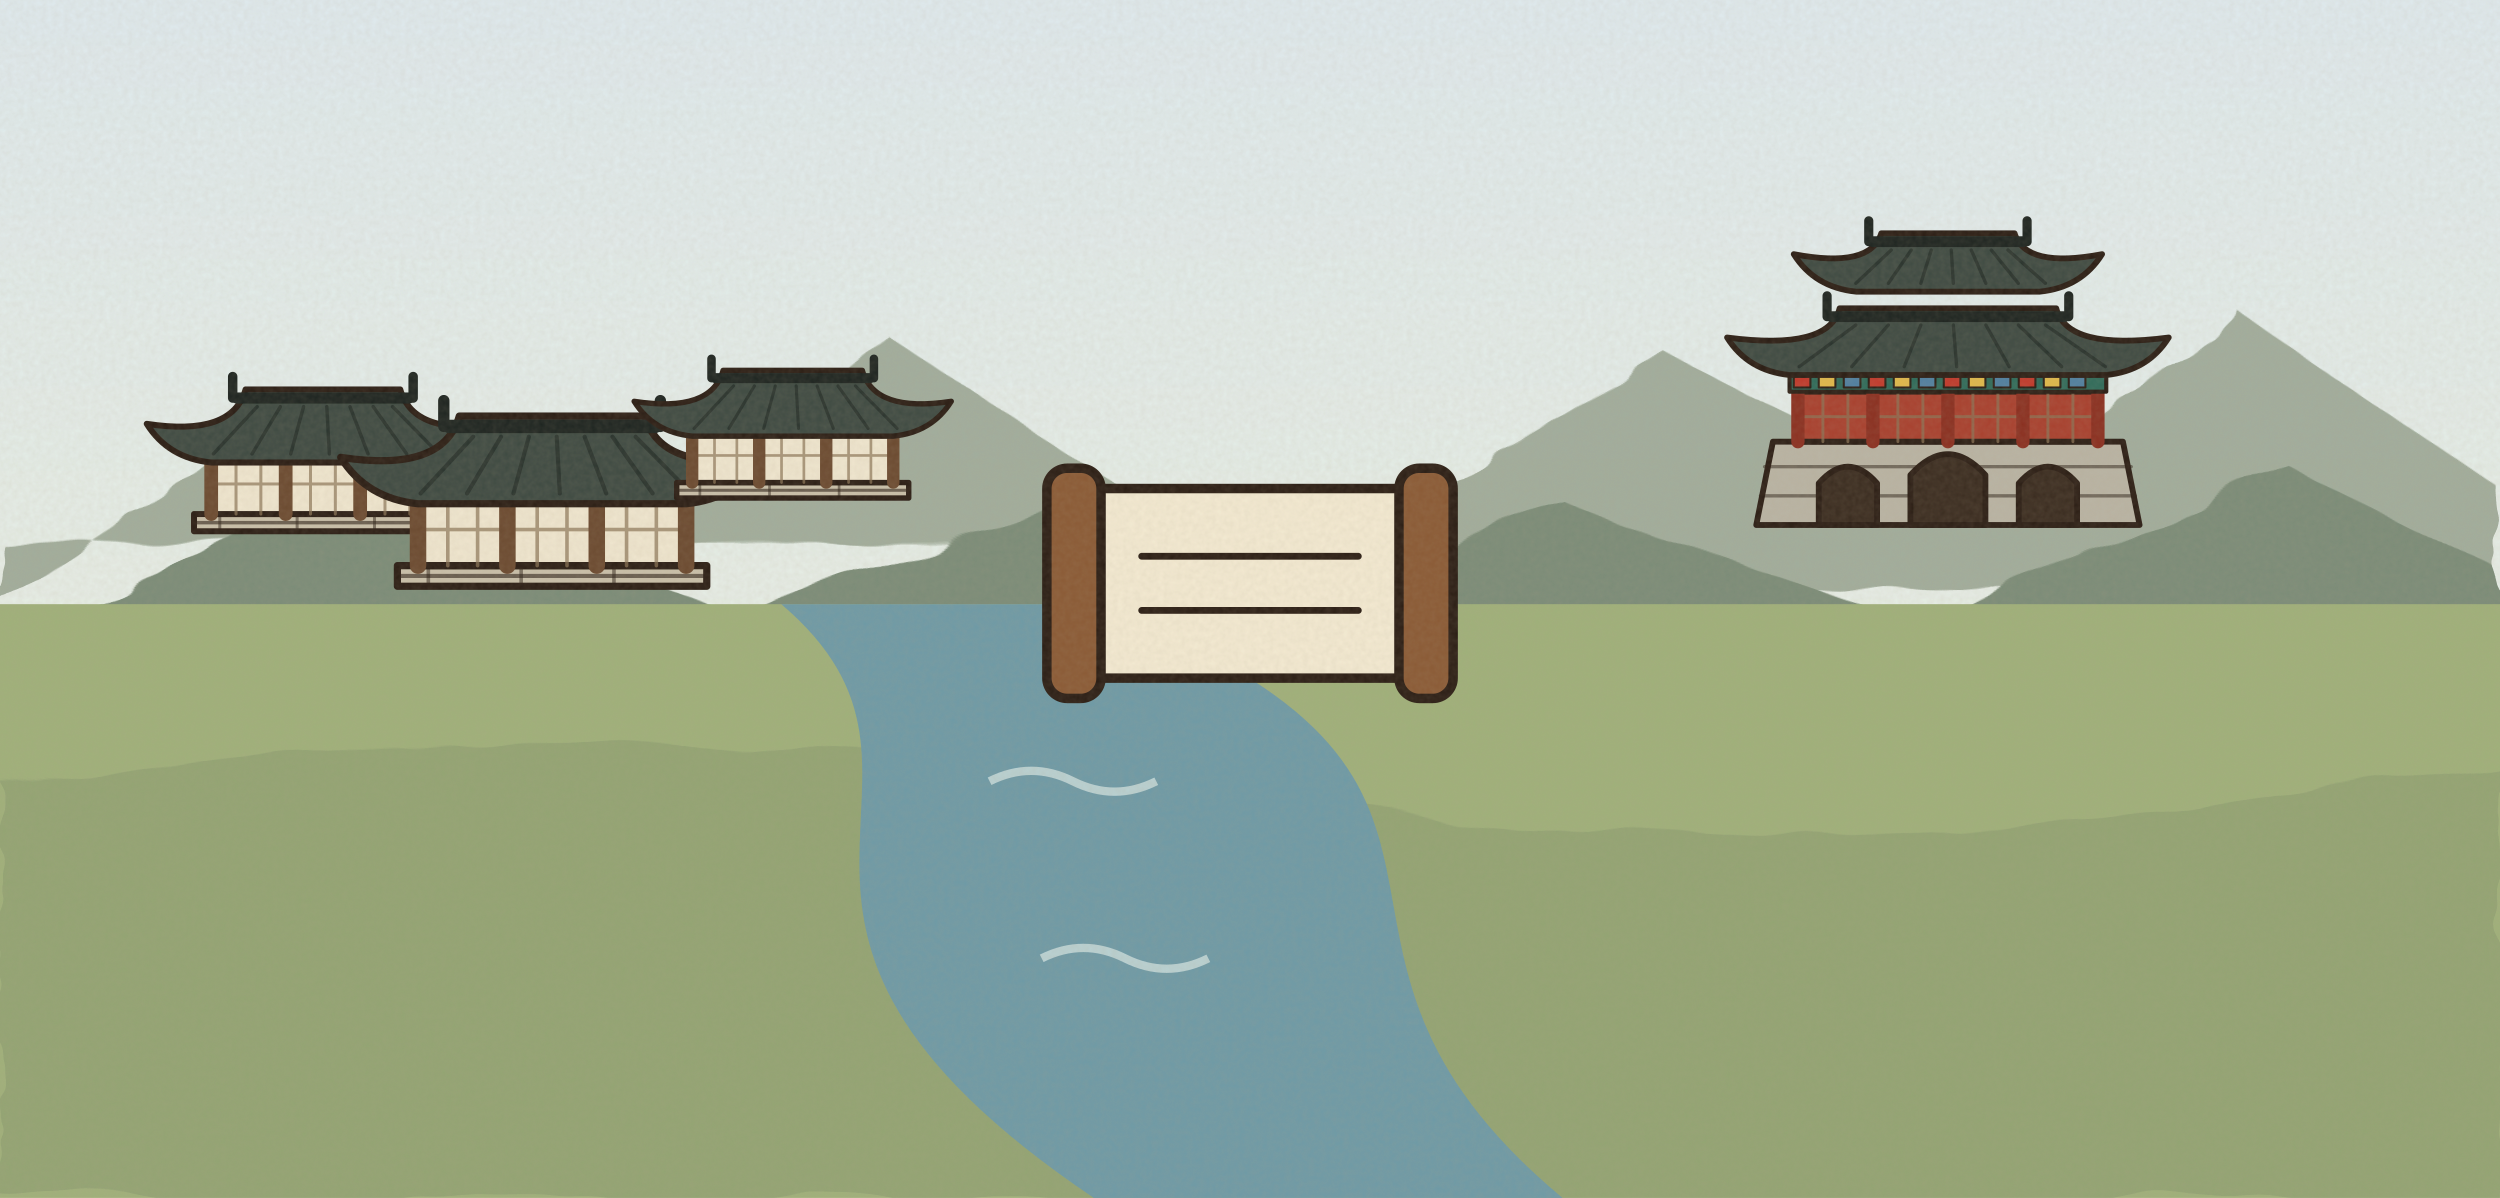
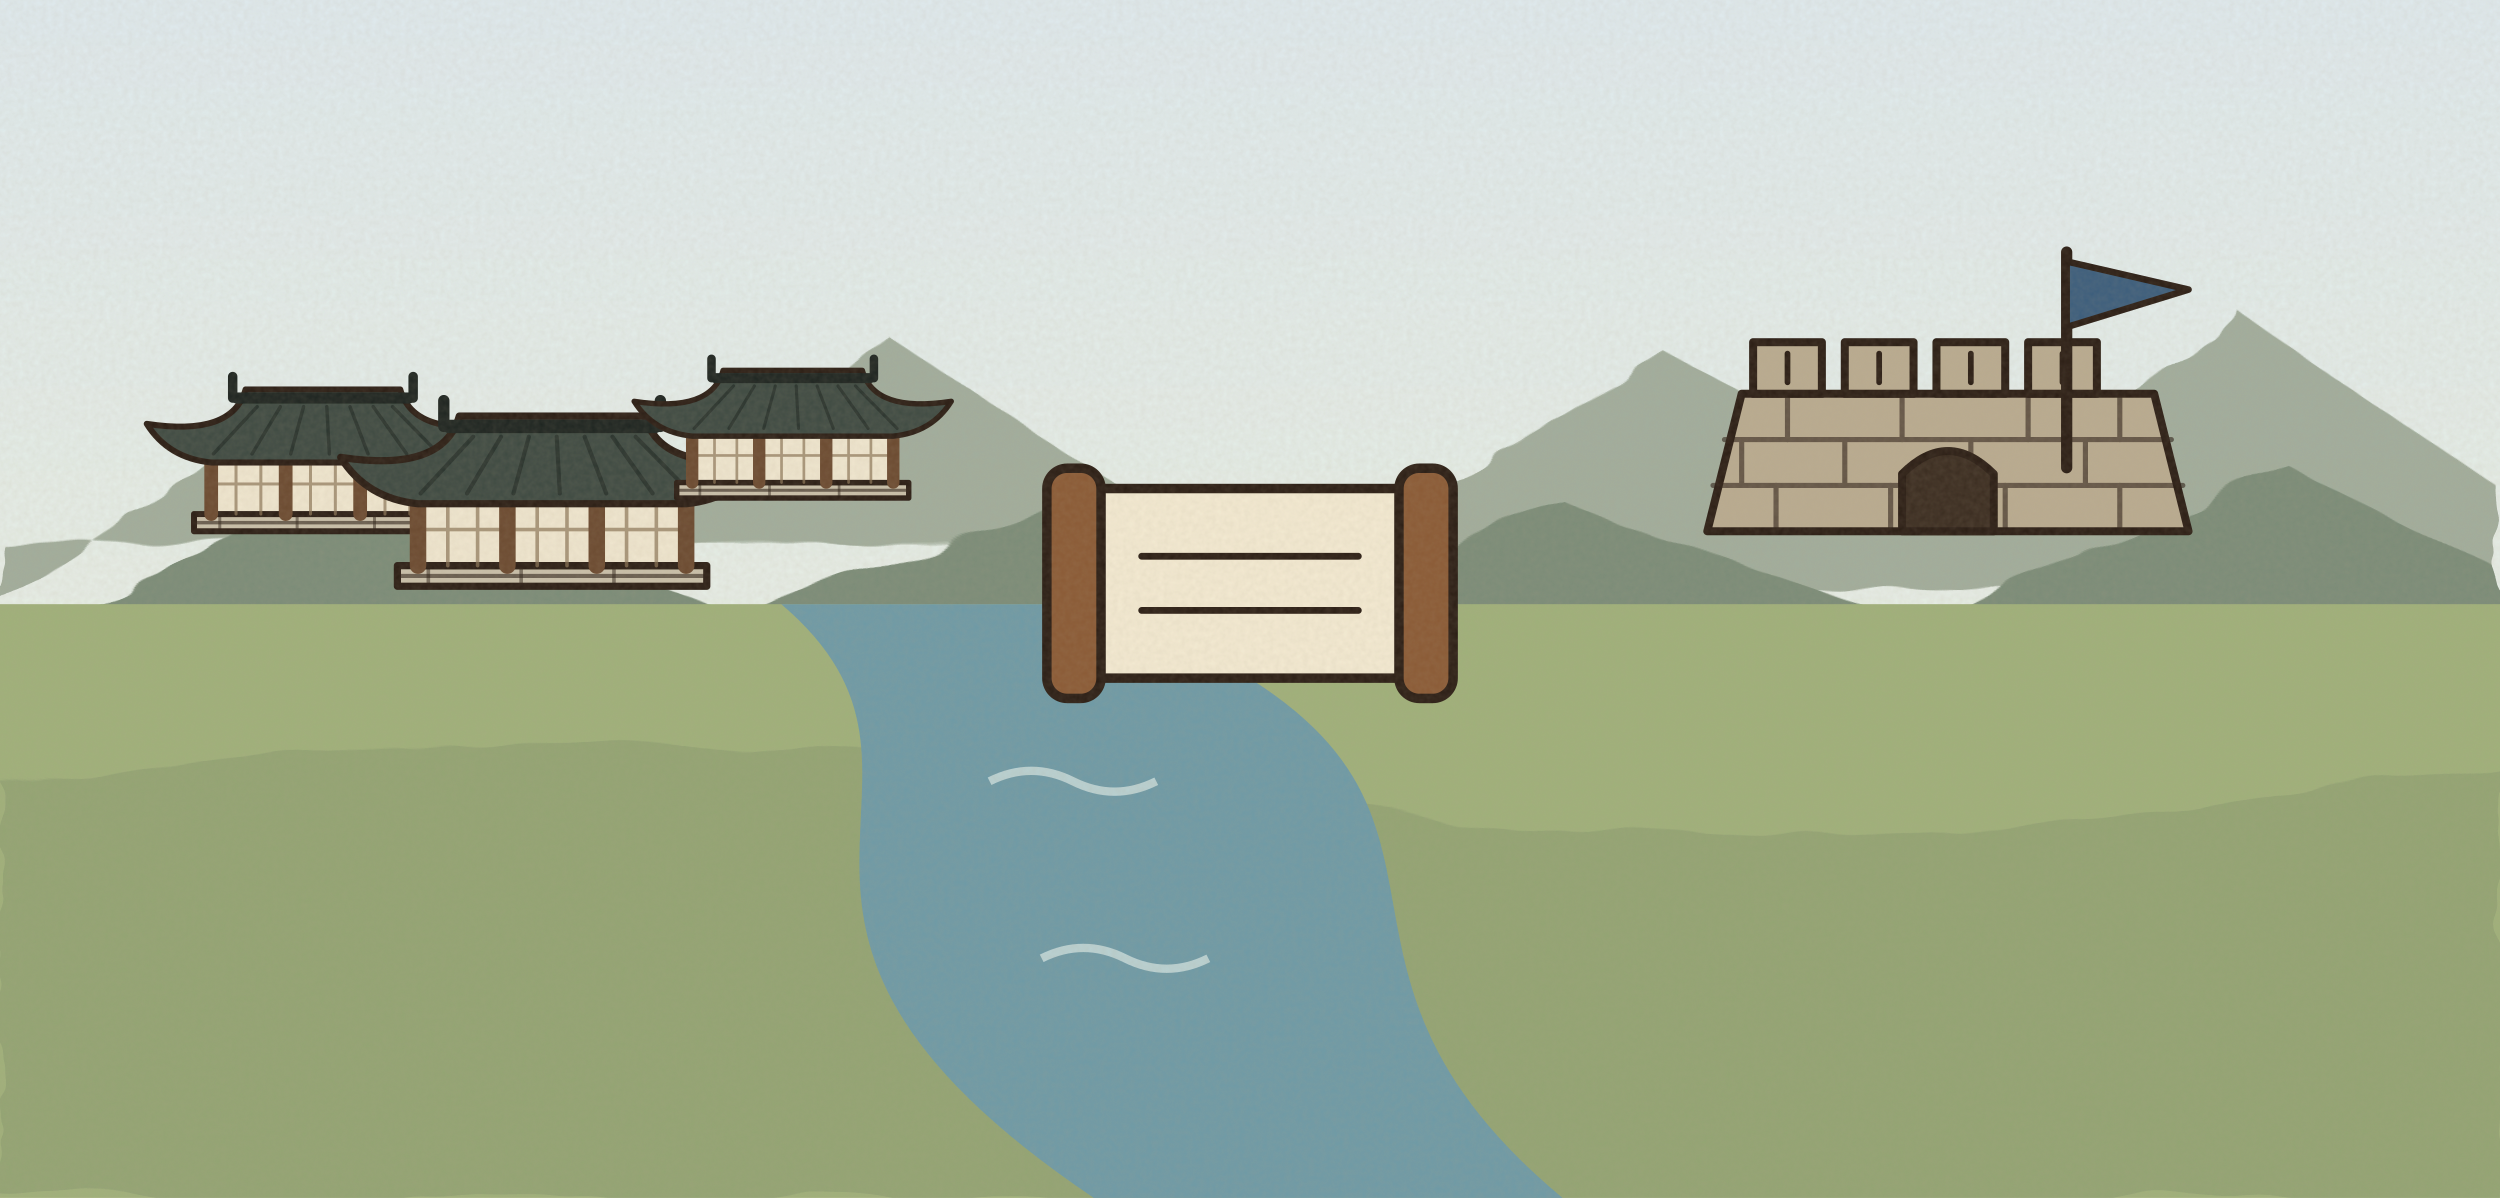
- <svg xmlns="http://www.w3.org/2000/svg" viewBox="0 0 480 230" width="480" height="230" role="img" aria-label="송악의 도읍과 강, 훈요 문서">
+ <svg xmlns="http://www.w3.org/2000/svg" viewBox="0 0 480 230" width="480" height="230" role="img" aria-label="송악의 마을과 강, 훈요 문서, 도성 성벽">
  <defs>
    <linearGradient id="sky" x1="0" y1="0" x2="0" y2="1">
      <stop offset="0" stop-color="#dfeaee" />
      <stop offset="1" stop-color="#edf1dd" />
    </linearGradient>
    <filter id="paper" x="0" y="0" width="100%" height="100%">
      <feTurbulence type="fractalNoise" baseFrequency="0.9" numOctaves="2" seed="4" result="n" />
      <feColorMatrix in="n" type="matrix" values="0 0 0 0 0.45  0 0 0 0 0.36  0 0 0 0 0.25  0 0 0 0.16 0" />
      <feComposite in2="SourceGraphic" operator="in" />
    </filter>
    <filter id="wash">
      <feTurbulence type="fractalNoise" baseFrequency="0.03 0.08" numOctaves="3" seed="7" result="t" />
      <feDisplacementMap in="SourceGraphic" in2="t" scale="6" />
    </filter>
    <linearGradient id="sea" x1="0" y1="0" x2="0" y2="1">
      <stop offset="0" stop-color="#5c8190" />
      <stop offset="1" stop-color="#3f6577" />
    </linearGradient>
  </defs>
  <rect width="480" height="230" fill="url(#sky)" />
  <g filter="url(#wash)">
    <path d="M0 116 L60 76 L110 102 L170 64 L230 104 L0 104 Z" fill="#95a28f" opacity=".85" />
    <path d="M250 110 L320 68 L380 98 L430 60 L480 94 L480 116 Z" fill="#95a28f" opacity=".85" />
    <path d="M0 124 L70 92 L140 118 L200 98 L260 122 L0 128 Z" fill="#7b8c78" />
    <path d="M230 124 L300 96 L370 120 L440 90 L480 110 L480 128 L230 128 Z" fill="#7b8c78" />
  </g>
  <rect x="0" y="116" width="480" height="114" fill="#9fb07a" />
  <g filter="url(#wash)" opacity=".35">
    <path d="M0 150 Q120 134 240 152 T480 146 V230 H0 Z" fill="#7b8c68" />
  </g>
  <path d="M150 116 C190 150 130 176 210 230 L300 230 C240 180 300 150 210 116 Z" fill="#6e9aa6" />
  <g fill="none" stroke="#d9e8e6" stroke-width="1.6" opacity=".7">
    <path d="M190 150 q8 -4 16 0 t16 0" />
    <path d="M200 184 q8 -4 16 0 t16 0" />
  </g>
  <g transform="translate(62 82.2) scale(0.825)" stroke="#2a1d14" stroke-width="1.4" stroke-linejoin="round" stroke-linecap="round">
    <rect x="-30" y="20" width="60" height="4" fill="#c9c0aa" />
    <path d="M-30 22 H30" stroke-width=".8" opacity=".6" />
    <path d="M-24 20 v4" stroke-width=".7" opacity=".5" />
    <path d="M-6 20 v4" stroke-width=".7" opacity=".5" />
    <path d="M12 20 v4" stroke-width=".7" opacity=".5" />
    <rect x="-26" y="6" width="52" height="14" fill="#efe6cf" />
    <g stroke="#8a7355" stroke-width=".7" opacity=".7">
      <path d="M-26 6 V20" />
      <path d="M-20.222 6 V20" />
      <path d="M-14.444 6 V20" />
      <path d="M-8.667 6 V20" />
      <path d="M-2.889 6 V20" />
      <path d="M2.889 6 V20" />
      <path d="M8.667 6 V20" />
      <path d="M14.444 6 V20" />
      <path d="M20.222 6 V20" />
      <path d="M26 6 V20" />
      <path d="M-26 13 H26" />
    </g>
    <g stroke="#6b4a30" stroke-width="3.2">
      <path d="M-26 6 V20" />
      <path d="M-8.667 6 V20" />
      <path d="M8.667 6 V20" />
      <path d="M26 6 V20" />
    </g>
    <g transform="translate(0 4)">
      <path d="M-18 -13 H18 Q21.08 -1.95 41 -5 Q36 3 26 4 H-26 Q-36 3 -41 -5 Q-21.08 -1.95 -18 -13 Z" fill="#3e4a42" />
      <path d="M-20 -11 H20" stroke="#1d2420" stroke-width="2.6" />
      <path d="M-21 -16 v5 M21 -16 v5" stroke="#1d2420" stroke-width="2.2" />
      <g stroke="#232c27" stroke-width=".8" opacity=".75">
        <path d="M-15.3 -9 L-25.5 2" />
        <path d="M-9.9 -9 L-16.5 2" />
        <path d="M-4.5 -9 L-7.5 2" />
        <path d="M0.9 -9 L1.5 2" />
        <path d="M6.3 -9 L10.5 2" />
        <path d="M11.7 -9 L19.5 2" />
        <path d="M16.2 -9 L27 2" />
      </g>
    </g>
  </g>
  <g transform="translate(106 88.8) scale(0.99)" stroke="#2a1d14" stroke-width="1.4" stroke-linejoin="round" stroke-linecap="round">
    <rect x="-30" y="20" width="60" height="4" fill="#c9c0aa" />
    <path d="M-30 22 H30" stroke-width=".8" opacity=".6" />
    <path d="M-24 20 v4" stroke-width=".7" opacity=".5" />
    <path d="M-6 20 v4" stroke-width=".7" opacity=".5" />
    <path d="M12 20 v4" stroke-width=".7" opacity=".5" />
    <rect x="-26" y="6" width="52" height="14" fill="#efe6cf" />
    <g stroke="#8a7355" stroke-width=".7" opacity=".7">
      <path d="M-26 6 V20" />
      <path d="M-20.222 6 V20" />
      <path d="M-14.444 6 V20" />
      <path d="M-8.667 6 V20" />
      <path d="M-2.889 6 V20" />
      <path d="M2.889 6 V20" />
      <path d="M8.667 6 V20" />
      <path d="M14.444 6 V20" />
      <path d="M20.222 6 V20" />
      <path d="M26 6 V20" />
      <path d="M-26 13 H26" />
    </g>
    <g stroke="#6b4a30" stroke-width="3.2">
      <path d="M-26 6 V20" />
      <path d="M-8.667 6 V20" />
      <path d="M8.667 6 V20" />
      <path d="M26 6 V20" />
    </g>
    <g transform="translate(0 4)">
      <path d="M-18 -13 H18 Q21.08 -1.95 41 -5 Q36 3 26 4 H-26 Q-36 3 -41 -5 Q-21.08 -1.95 -18 -13 Z" fill="#3e4a42" />
      <path d="M-20 -11 H20" stroke="#1d2420" stroke-width="2.6" />
      <path d="M-21 -16 v5 M21 -16 v5" stroke="#1d2420" stroke-width="2.2" />
      <g stroke="#232c27" stroke-width=".8" opacity=".75">
        <path d="M-15.3 -9 L-25.5 2" />
        <path d="M-9.9 -9 L-16.5 2" />
        <path d="M-4.5 -9 L-7.5 2" />
        <path d="M0.9 -9 L1.5 2" />
        <path d="M6.3 -9 L10.5 2" />
        <path d="M11.7 -9 L19.5 2" />
        <path d="M16.2 -9 L27 2" />
      </g>
    </g>
  </g>
  <g transform="translate(152.2 77.8) scale(0.7425)" stroke="#2a1d14" stroke-width="1.4" stroke-linejoin="round" stroke-linecap="round">
    <rect x="-30" y="20" width="60" height="4" fill="#c9c0aa" />
    <path d="M-30 22 H30" stroke-width=".8" opacity=".6" />
    <path d="M-24 20 v4" stroke-width=".7" opacity=".5" />
    <path d="M-6 20 v4" stroke-width=".7" opacity=".5" />
    <path d="M12 20 v4" stroke-width=".7" opacity=".5" />
    <rect x="-26" y="6" width="52" height="14" fill="#efe6cf" />
    <g stroke="#8a7355" stroke-width=".7" opacity=".7">
      <path d="M-26 6 V20" />
      <path d="M-20.222 6 V20" />
      <path d="M-14.444 6 V20" />
      <path d="M-8.667 6 V20" />
      <path d="M-2.889 6 V20" />
      <path d="M2.889 6 V20" />
      <path d="M8.667 6 V20" />
      <path d="M14.444 6 V20" />
      <path d="M20.222 6 V20" />
      <path d="M26 6 V20" />
      <path d="M-26 13 H26" />
    </g>
    <g stroke="#6b4a30" stroke-width="3.2">
      <path d="M-26 6 V20" />
      <path d="M-8.667 6 V20" />
      <path d="M8.667 6 V20" />
      <path d="M26 6 V20" />
    </g>
    <g transform="translate(0 4)">
      <path d="M-18 -13 H18 Q21.08 -1.95 41 -5 Q36 3 26 4 H-26 Q-36 3 -41 -5 Q-21.08 -1.95 -18 -13 Z" fill="#3e4a42" />
      <path d="M-20 -11 H20" stroke="#1d2420" stroke-width="2.6" />
      <path d="M-21 -16 v5 M21 -16 v5" stroke="#1d2420" stroke-width="2.2" />
      <g stroke="#232c27" stroke-width=".8" opacity=".75">
        <path d="M-15.3 -9 L-25.5 2" />
        <path d="M-9.9 -9 L-16.5 2" />
        <path d="M-4.5 -9 L-7.5 2" />
        <path d="M0.9 -9 L1.5 2" />
        <path d="M6.3 -9 L10.5 2" />
        <path d="M11.7 -9 L19.5 2" />
        <path d="M16.2 -9 L27 2" />
      </g>
    </g>
  </g>
  <g transform="translate(240 112) scale(1.3)" stroke="#2a1d14" stroke-width="1.4" stroke-linejoin="round" stroke-linecap="round">
    <rect x="-26" y="-14" width="52" height="28" fill="#f3ead2" />
    <rect x="-30" y="-17" width="8" height="34" rx="3" fill="#8a5a35" />
    <rect x="22" y="-17" width="8" height="34" rx="3" fill="#8a5a35" />
    <path d="M-16 -4 H16 M-16 4 H16" stroke-width="1" />
  </g>
-   <g transform="translate(374 80) scale(0.8)" stroke="#2a1d14" stroke-width="1.4" stroke-linejoin="round" stroke-linecap="round">
-     <path d="M-46 26 L-42 6 H42 L46 26 Z" fill="#b9b4a4" />
-     <g stroke-width=".8" opacity=".5">
-       <path d="M-44 12 H44 M-45 19 H45" />
+   <g transform="translate(374 80) scale(1.1)" stroke="#2a1d14" stroke-width="1.4" stroke-linejoin="round" stroke-linecap="round">
+     <path d="M-42 20 L-36 -4 H36 L42 20 Z" fill="#b9ab90" />
+     <g stroke-width=".9" opacity=".6">
+       <path d="M-39 4 H39 M-41 12 H41" />
+       <path d="M-28 -4 V4" />
+       <path d="M-8 -4 V4" />
+       <path d="M14 -4 V4" />
+       <path d="M30 -4 V4" />
+       <path d="M-18 4 V12" />
+       <path d="M4 4 V12" />
+       <path d="M24 4 V12" />
+       <path d="M-36 4 V12" />
+       <path d="M-30 12 V20" />
+       <path d="M-10 12 V20" />
+       <path d="M10 12 V20" />
+       <path d="M30 12 V20" />
    </g>
-     <path d="M-31 26 V16 Q-24 8 -17 16 V26 Z" fill="#3a2c20" />
-     <path d="M-9 26 V14 Q0 4 9 14 V26 Z" fill="#3a2c20" />
-     <path d="M17 26 V16 Q24 8 31 16 V26 Z" fill="#3a2c20" />
-     <rect x="-26" y="-22" width="52" height="8" fill="#a8402e" />
-     <g transform="translate(0 -34)">
-       <path d="M-16 -10 H16 Q18.6 -1.5 37 -5 Q32 3 22 4 H-22 Q-32 3 -37 -5 Q-18.6 -1.5 -16 -10 Z" fill="#3e4a42" />
-       <path d="M-18 -8 H18" stroke="#1d2420" stroke-width="2.6" />
-       <path d="M-19 -13 v5 M19 -13 v5" stroke="#1d2420" stroke-width="2.2" />
-       <g stroke="#232c27" stroke-width=".8" opacity=".75">
-         <path d="M-13.6 -6 L-22.1 2" />
-         <path d="M-8.8 -6 L-14.3 2" />
-         <path d="M-4 -6 L-6.5 2" />
-         <path d="M0.8 -6 L1.3 2" />
-         <path d="M5.6 -6 L9.1 2" />
-         <path d="M10.4 -6 L16.9 2" />
-         <path d="M14.4 -6 L23.4 2" />
-       </g>
-     </g>
-     <rect x="-24" y="-26" width="48" height="4" fill="#2f6b5a" stroke-width="1" />
-     <g stroke-width=".5">
-       <rect x="-23" y="-25" width="4" height="2" fill="#c0392b" />
-       <rect x="-17" y="-25" width="4" height="2" fill="#e0b84a" />
-       <rect x="-11" y="-25" width="4" height="2" fill="#4f7fa0" />
-       <rect x="-5" y="-25" width="4" height="2" fill="#c0392b" />
-       <rect x="1" y="-25" width="4" height="2" fill="#e0b84a" />
-       <rect x="7" y="-25" width="4" height="2" fill="#4f7fa0" />
-       <rect x="13" y="-25" width="4" height="2" fill="#c0392b" />
-       <rect x="19" y="-25" width="4" height="2" fill="#e0b84a" />
-     </g>
-     <rect x="-36" y="-6" width="72" height="12" fill="#a8402e" />
-     <g stroke="#8a7355" stroke-width=".7" opacity=".7">
-       <path d="M-36 -6 V6" />
-       <path d="M-30 -6 V6" />
-       <path d="M-24 -6 V6" />
-       <path d="M-18 -6 V6" />
-       <path d="M-12 -6 V6" />
-       <path d="M-6 -6 V6" />
-       <path d="M0 -6 V6" />
-       <path d="M6 -6 V6" />
-       <path d="M12 -6 V6" />
-       <path d="M18 -6 V6" />
-       <path d="M24 -6 V6" />
-       <path d="M30 -6 V6" />
-       <path d="M36 -6 V6" />
-       <path d="M-36 0 H36" />
-     </g>
-     <g stroke="#8a2f20" stroke-width="3.2">
-       <path d="M-36 -6 V6" />
-       <path d="M-18 -6 V6" />
-       <path d="M0 -6 V6" />
-       <path d="M18 -6 V6" />
-       <path d="M36 -6 V6" />
-     </g>
-     <rect x="-38" y="-11" width="76" height="5" fill="#2f6b5a" stroke-width="1" />
-     <g stroke-width=".5">
-       <rect x="-37" y="-10" width="4" height="3" fill="#c0392b" />
-       <rect x="-31" y="-10" width="4" height="3" fill="#e0b84a" />
-       <rect x="-25" y="-10" width="4" height="3" fill="#4f7fa0" />
-       <rect x="-19" y="-10" width="4" height="3" fill="#c0392b" />
-       <rect x="-13" y="-10" width="4" height="3" fill="#e0b84a" />
-       <rect x="-7" y="-10" width="4" height="3" fill="#4f7fa0" />
-       <rect x="-1" y="-10" width="4" height="3" fill="#c0392b" />
-       <rect x="5" y="-10" width="4" height="3" fill="#e0b84a" />
-       <rect x="11" y="-10" width="4" height="3" fill="#4f7fa0" />
-       <rect x="17" y="-10" width="4" height="3" fill="#c0392b" />
-       <rect x="23" y="-10" width="4" height="3" fill="#e0b84a" />
-       <rect x="29" y="-10" width="4" height="3" fill="#4f7fa0" />
-     </g>
-     <g transform="translate(0 -14)">
-       <path d="M-26 -12 H26 Q28.52 -1.8 53 -5 Q48 3 38 4 H-38 Q-48 3 -53 -5 Q-28.52 -1.8 -26 -12 Z" fill="#3e4a42" />
-       <path d="M-28 -10 H28" stroke="#1d2420" stroke-width="2.6" />
-       <path d="M-29 -15 v5 M29 -15 v5" stroke="#1d2420" stroke-width="2.2" />
-       <g stroke="#232c27" stroke-width=".8" opacity=".75">
-         <path d="M-22.1 -8 L-35.7 2" />
-         <path d="M-14.3 -8 L-23.1 2" />
-         <path d="M-6.5 -8 L-10.5 2" />
-         <path d="M1.3 -8 L2.1 2" />
-         <path d="M9.1 -8 L14.7 2" />
-         <path d="M16.9 -8 L27.3 2" />
-         <path d="M23.4 -8 L37.8 2" />
-       </g>
-     </g>
+     <rect x="-34" y="-13" width="12" height="9" fill="#b9ab90" />
+     <path d="M-28 -11 V-6" stroke-width="1" />
+     <rect x="-18" y="-13" width="12" height="9" fill="#b9ab90" />
+     <path d="M-12 -11 V-6" stroke-width="1" />
+     <rect x="-2" y="-13" width="12" height="9" fill="#b9ab90" />
+     <path d="M4 -11 V-6" stroke-width="1" />
+     <rect x="14" y="-13" width="12" height="9" fill="#b9ab90" />
+     <path d="M20 -11 V-6" stroke-width="1" />
+     <path d="M-8 20 V10 Q0 2 8 10 V20 Z" fill="#3a2c20" />
+   </g>
+   <g transform="translate(404 70) scale(0.9)" stroke="#2a1d14" stroke-width="1.4" stroke-linejoin="round" stroke-linecap="round">
+     <path d="M-8 22 V-24" stroke-width="2.4" />
+     <path d="M-8 -22 L18 -16 L-8 -8 Z" fill="#3b5d7c" />
  </g>
  <rect width="480" height="230" fill="#fff" filter="url(#paper)" />
</svg>
